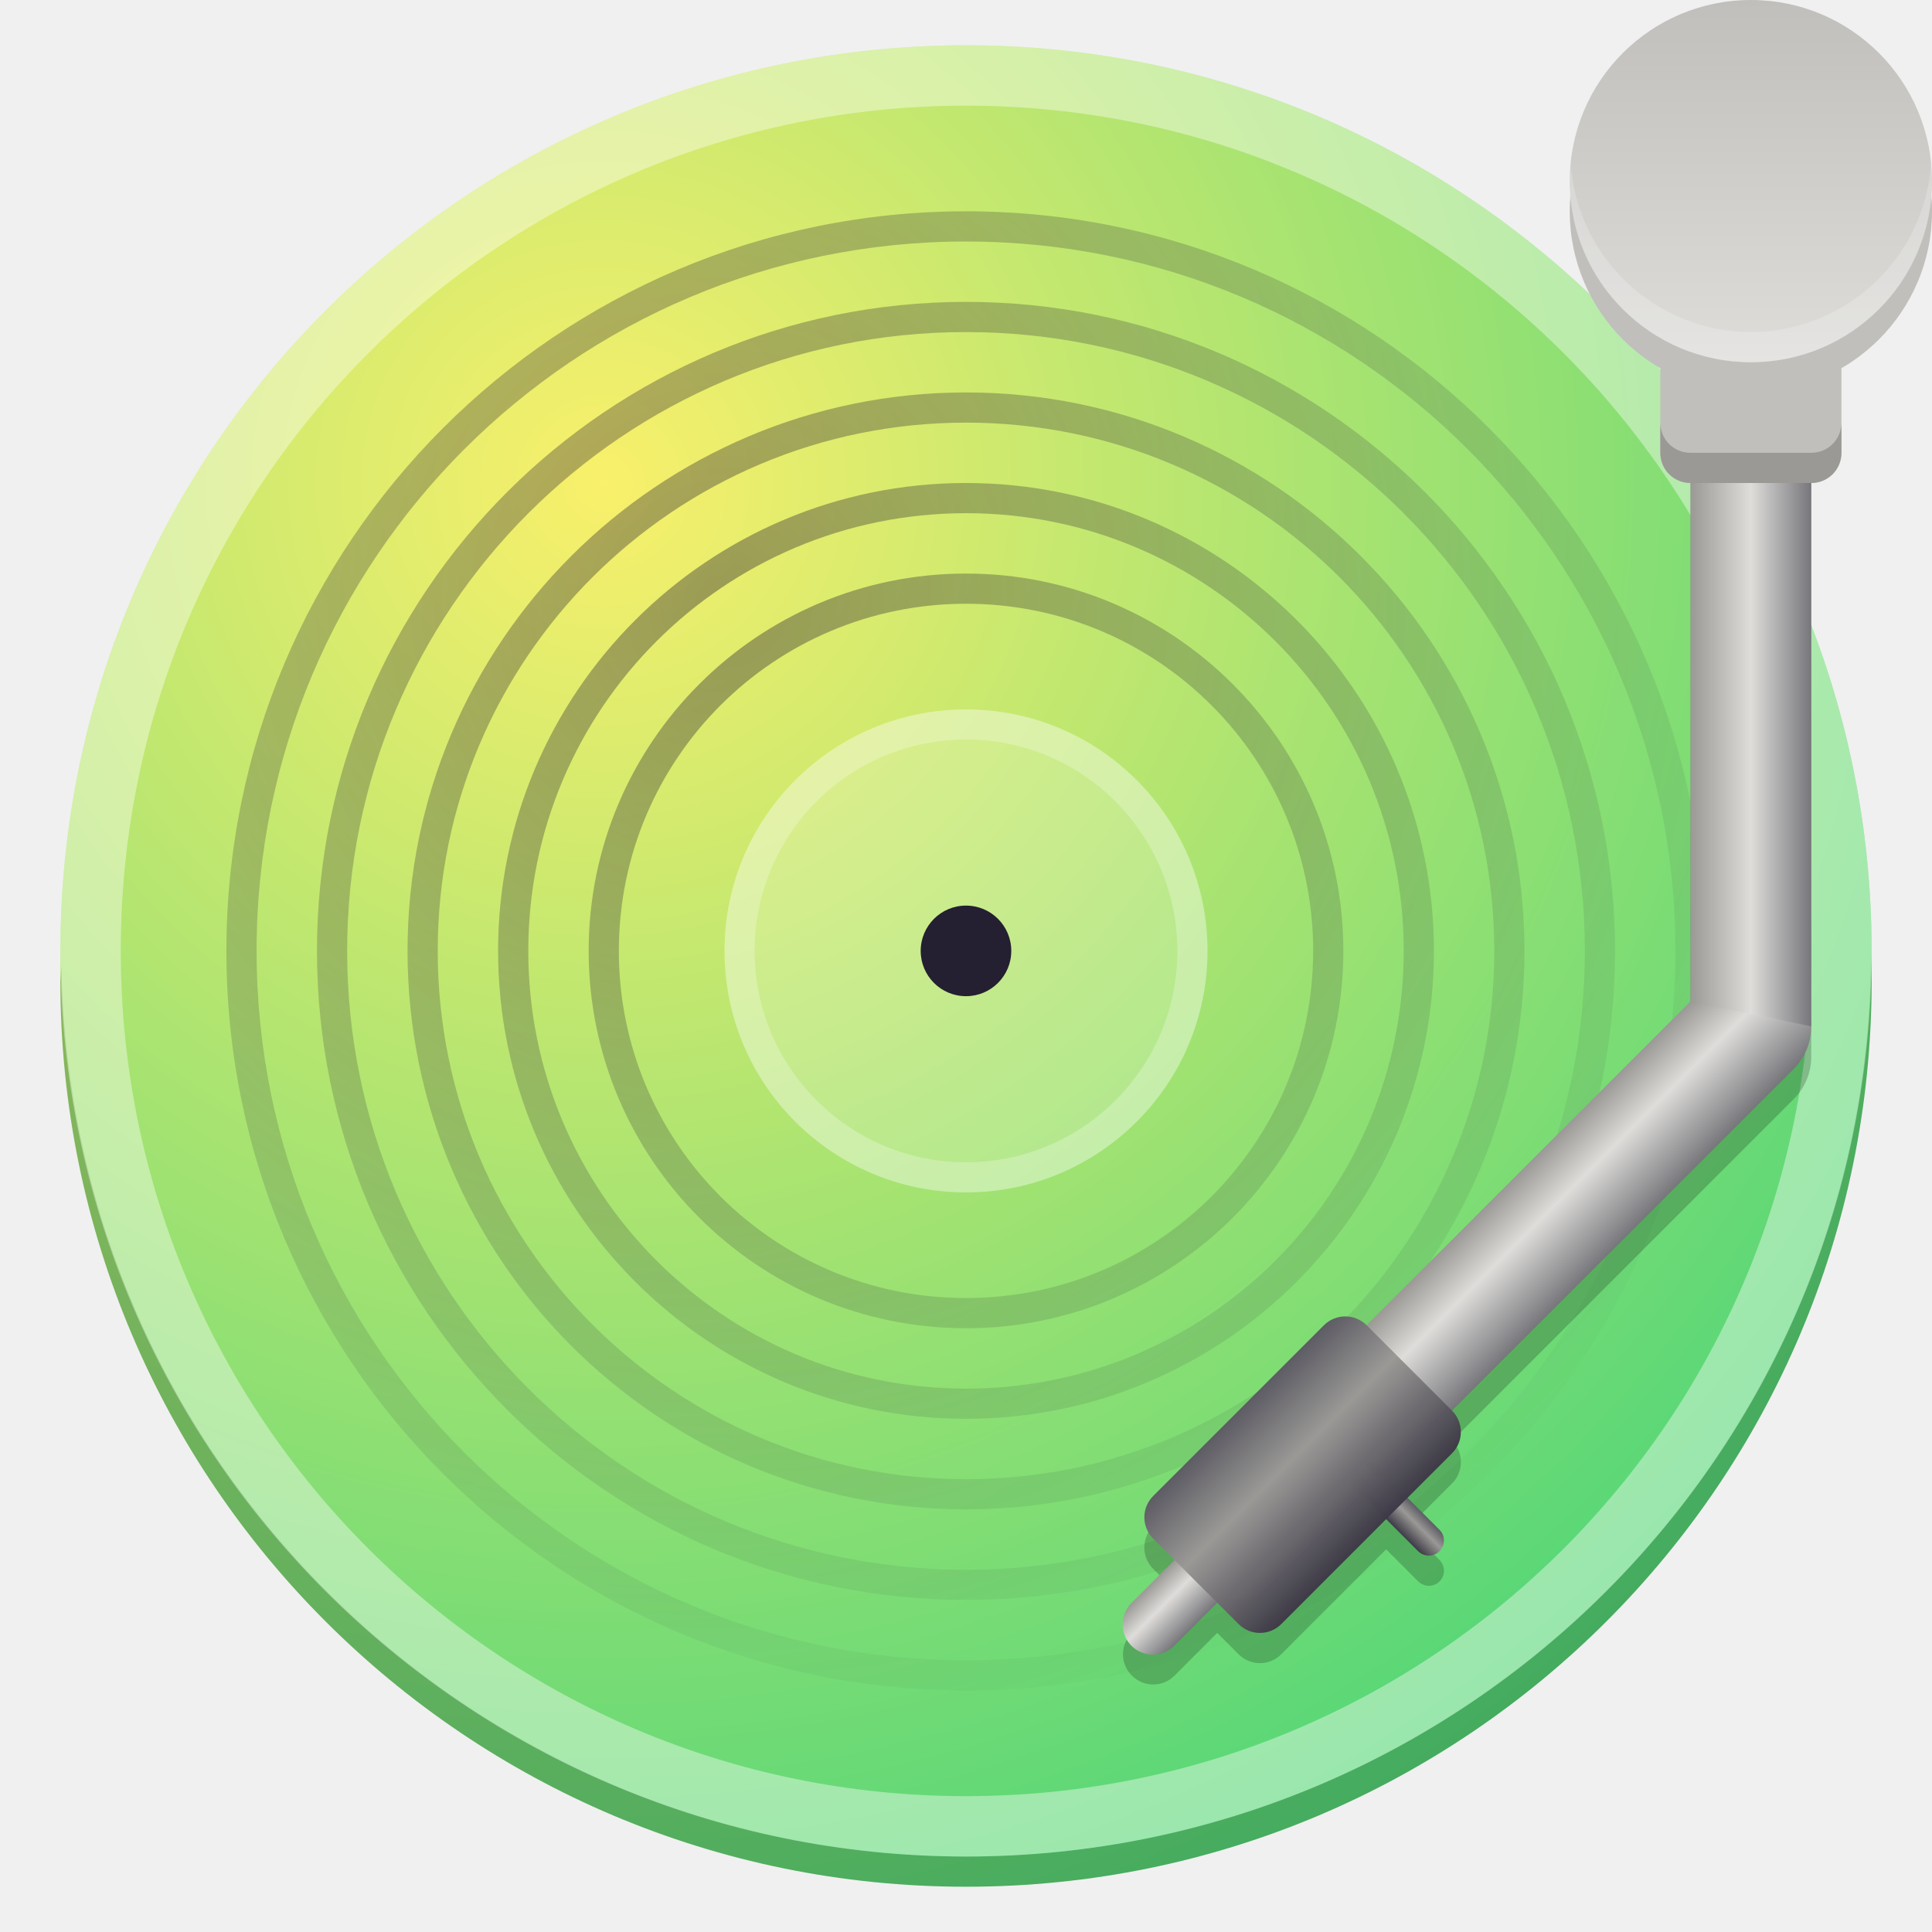
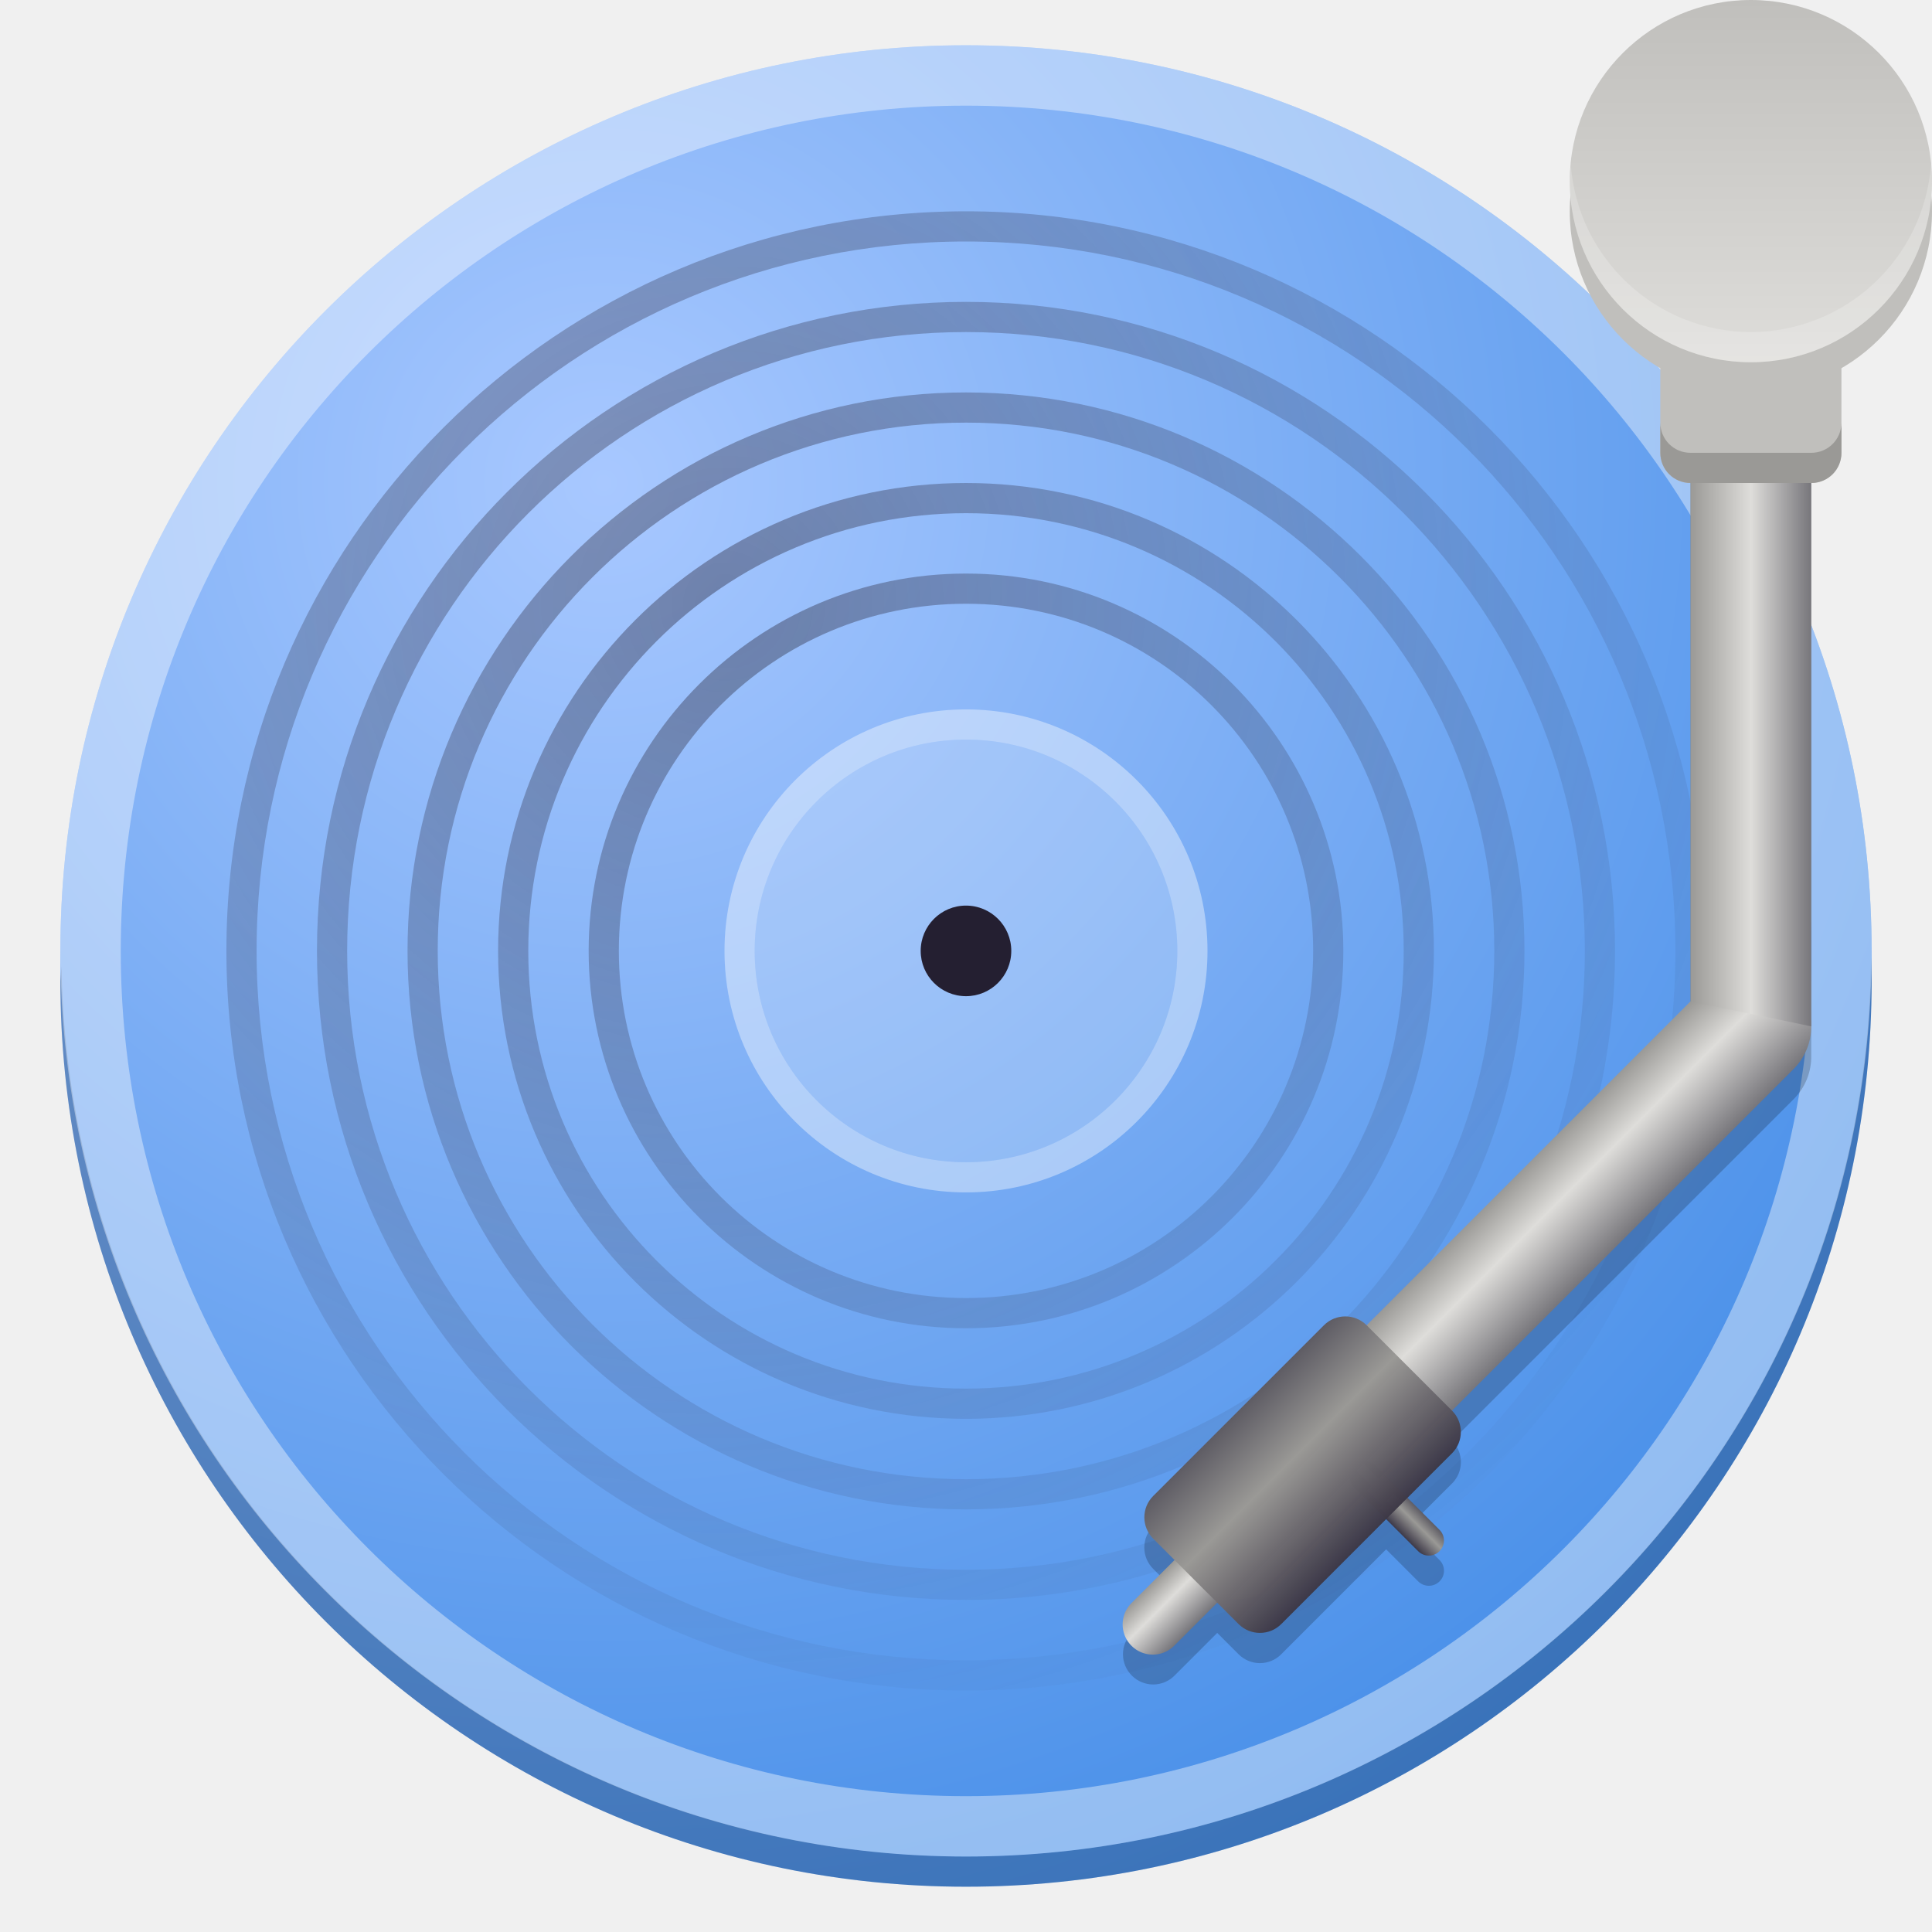
<svg xmlns="http://www.w3.org/2000/svg" xmlns:xlink="http://www.w3.org/1999/xlink" height="128" width="128">
  <linearGradient id="a" gradientUnits="userSpaceOnUse">
-     <stop offset="0" stop-color="#f9f06b" />
-     <stop offset="1" stop-color="#33d17a" />
+     <stop offset="0" stop-color="#a8c8ff" />
+     <stop offset="1" stop-color="#3584e4" />
  </linearGradient>
  <radialGradient id="c" cx="40" cy="34" r="120" xlink:href="#a" />
  <radialGradient id="d" cx="40" cy="32" r="120" xlink:href="#a" />
  <radialGradient id="e" cx="48" cy="40" gradientUnits="userSpaceOnUse" r="80">
    <stop offset="0" stop-color="#241f31" stop-opacity=".4" />
    <stop offset="1" stop-color="#241f31" stop-opacity="0" />
  </radialGradient>
  <linearGradient id="b" gradientUnits="userSpaceOnUse">
    <stop offset="0" stop-color="#9a9996" />
    <stop offset=".4" stop-color="#deddda" />
    <stop offset="1" stop-color="#77767b" />
  </linearGradient>
  <linearGradient id="f" gradientTransform="rotate(45 207.74 106) scale(1 .77778)" x1="112" x2="120" xlink:href="#b" y1="216" y2="216" />
  <linearGradient id="g" gradientTransform="matrix(1 0 0 .88889 0 -152)" gradientUnits="userSpaceOnUse" x1="112" x2="120" y1="216" y2="216">
    <stop offset="0" stop-color="#9a9996" />
    <stop offset=".5" stop-color="#deddda" />
    <stop offset="1" stop-color="#77767b" />
  </linearGradient>
  <linearGradient id="h" gradientUnits="userSpaceOnUse" x1="116" x2="116" y1="0" y2="24">
    <stop offset="0" stop-color="#c0bfbc" />
    <stop offset="1" stop-color="#deddda" />
  </linearGradient>
  <linearGradient id="i" gradientTransform="rotate(45 674.34 324.728) scale(1 2)" x1="96" x2="100" xlink:href="#b" y1="295" y2="295" />
  <linearGradient id="j" gradientTransform="rotate(-45 -1.087 156.34) scale(1 .66667)" gradientUnits="userSpaceOnUse" x1="104" x2="106" y1="274" y2="274">
    <stop offset="0" stop-color="#3d3846" stop-opacity=".98" />
    <stop offset=".6" stop-color="#9a9996" />
    <stop offset="1" stop-color="#5e5c64" />
  </linearGradient>
  <linearGradient id="k" gradientTransform="rotate(45 211.037 -84.586)" gradientUnits="userSpaceOnUse" x1="245.73" x2="257.73" y1="132.51" y2="132.51">
    <stop offset="0" stop-color="#5e5c64" />
    <stop offset=".4" stop-color="#9a9996" />
    <stop offset="1" stop-color="#3d3846" stop-opacity=".98" />
  </linearGradient>
  <path d="M124 65c0 33.137-26.863 60-60 60S4 98.137 4 65 30.863 5 64 5s60 26.863 60 60zm0 0" fill="url(#c)" />
  <path d="M124 63c0 33.137-26.863 60-60 60S4 96.137 4 63 30.863 3 64 3s60 26.863 60 60zm0 0" fill="url(#d)" />
  <path d="M123.96 63.512C123.685 96.434 96.927 122.98 64 123c-32.723-.035-59.383-26.281-59.93-59-.023.332-.05.668-.07 1 0 33.137 26.863 60 60 60s60-26.863 60-60a94.58 94.58 0 0 0-.035-1.488zm0 0" fill-opacity=".2" />
  <path d="M64 47c-8.836 0-16 7.164-16 16s7.164 16 16 16 16-7.164 16-16-7.164-16-16-16zm0 2c7.73 0 14 6.27 14 14s-6.27 14-14 14-14-6.27-14-14 6.27-14 14-14zm0 0" fill="#fff" fill-opacity=".4" />
  <path d="M78 63c0 7.73-6.27 14-14 14s-14-6.27-14-14 6.27-14 14-14 14 6.27 14 14zm0 0" fill="#fff" fill-opacity=".2" />
  <path d="M67 63a3 3 0 1 1-6.002-.002A3 3 0 0 1 67 63zm0 0" fill="#241f31" />
  <g fill="url(#e)">
    <path d="M64 14c-27.05 0-49 21.95-49 49s21.95 49 49 49 49-21.95 49-49-21.95-49-49-49zm0 2c25.969 0 47 21.031 47 47s-21.031 47-47 47-47-21.031-47-47 21.031-47 47-47zm0 0" />
    <path d="M64 20c-23.738 0-43 19.262-43 43s19.262 43 43 43 43-19.262 43-43-19.262-43-43-43zm0 2c22.656 0 41 18.344 41 41s-18.344 41-41 41-41-18.344-41-41 18.344-41 41-41zm0 0" />
    <path d="M64 26c-20.422 0-37 16.578-37 37s16.578 37 37 37 37-16.578 37-37-16.578-37-37-37zm0 2c19.34 0 35 15.66 35 35S83.34 98 64 98 29 82.34 29 63s15.66-35 35-35zm0 0" />
    <path d="M64 32c-17.11 0-31 13.89-31 31s13.89 31 31 31 31-13.89 31-31-13.89-31-31-31zm0 2c16.027 0 29 12.973 29 29S80.027 92 64 92 35 79.027 35 63s12.973-29 29-29zm0 0" />
    <path d="M64 38c-13.797 0-25 11.203-25 25s11.203 25 25 25 25-11.203 25-25-11.203-25-25-25zm0 2c12.715 0 23 10.285 23 23S76.715 86 64 86 41 75.715 41 63s10.285-23 23-23zm0 0" />
  </g>
  <path d="M64 3C30.863 3 4 29.863 4 63s26.863 60 60 60 60-26.863 60-60S97.137 3 64 3zm0 4c30.93 0 56 25.07 56 56s-25.07 56-56 56S8 93.93 8 63 33.07 7 64 7zm0 0" fill="#fff" fill-opacity=".4" />
  <path d="M116 10c-2.215 0-4 1.785-4 4v54.344L90.547 89.797a2.004 2.004 0 0 0-2.832 0l-11.313 11.316a1.992 1.992 0 0 0 0 2.828l1.414 1.414-2.828 2.829a1.992 1.992 0 0 0 0 2.828 1.992 1.992 0 0 0 2.828 0l2.829-2.828 1.414 1.414a1.992 1.992 0 0 0 2.828 0l6.949-6.95 2.121 2.122c.395.39 1.023.39 1.418 0a.996.996 0 0 0-.004-1.415l-2.121-2.12 2.95-2.95a1.996 1.996 0 0 0 .003-2.828l22.625-22.629A3.979 3.979 0 0 0 120 69.926V14c0-2.215-1.785-4-4-4zm0 0" fill-opacity=".2" />
  <path d="M128 14c0 6.629-5.371 12-12 12s-12-5.371-12-12 5.371-12 12-12 12 5.371 12 12zm0 0" fill="#c0bfbc" />
  <path d="M118.828 65.172a3.999 3.999 0 0 1 0 5.656L84.887 104.77c-1.563 1.562-4.094 1.562-5.657 0s-1.562-4.094 0-5.657l33.942-33.941a3.999 3.999 0 0 1 5.656 0zm0 0" fill="url(#f)" />
  <path d="M116 8c-2.215 0-4 1.785-4 4v54.344L120 68V12c0-2.215-1.785-4-4-4zm0 0" fill="url(#g)" />
  <path d="M112 20h8c1.105 0 2 .895 2 2v8c0 1.105-.895 2-2 2h-8c-1.105 0-2-.895-2-2v-8c0-1.105.895-2 2-2zm0 0" fill="#c0bfbc" />
  <path d="M128 12c0 6.629-5.371 12-12 12s-12-5.371-12-12 5.371-12 12-12 12 5.371 12 12zm0 0" fill="url(#h)" />
  <path d="M127.941 10.824C127.508 17.105 122.297 21.984 116 22c-6.227-.016-11.41-4.793-11.926-11-.039.332-.062.664-.074 1 0 6.629 5.371 12 12 12s12-5.371 12-12c0-.395-.02-.785-.059-1.176zm0 0" fill="#fff" fill-opacity=".2" />
  <path d="M110 28v2c0 1.11.89 2 2 2h8c1.11 0 2-.89 2-2v-2c0 1.11-.89 2-2 2h-8c-1.11 0-2-.89-2-2zm0 0" fill="#9a9996" />
  <path d="M83.473 100.527a2 2 0 0 1 0 2.828l-5.657 5.657a2 2 0 1 1-2.828-2.828l5.657-5.657a2 2 0 0 1 2.828 0zm0 0" fill="url(#i)" />
  <path d="M89.715 97.113a1 1 0 0 1 1.414 0l4.242 4.242a1 1 0 1 1-1.414 1.415l-4.242-4.243a1 1 0 0 1 0-1.414zm0 0" fill="url(#j)" />
  <path d="m90.543 87.8 5.656 5.657a2 2 0 0 1 0 2.828l-11.312 11.313a2 2 0 0 1-2.828 0l-5.657-5.657a2 2 0 0 1 0-2.828l11.313-11.312a2 2 0 0 1 2.828 0zm0 0" fill="url(#k)" />
</svg>
